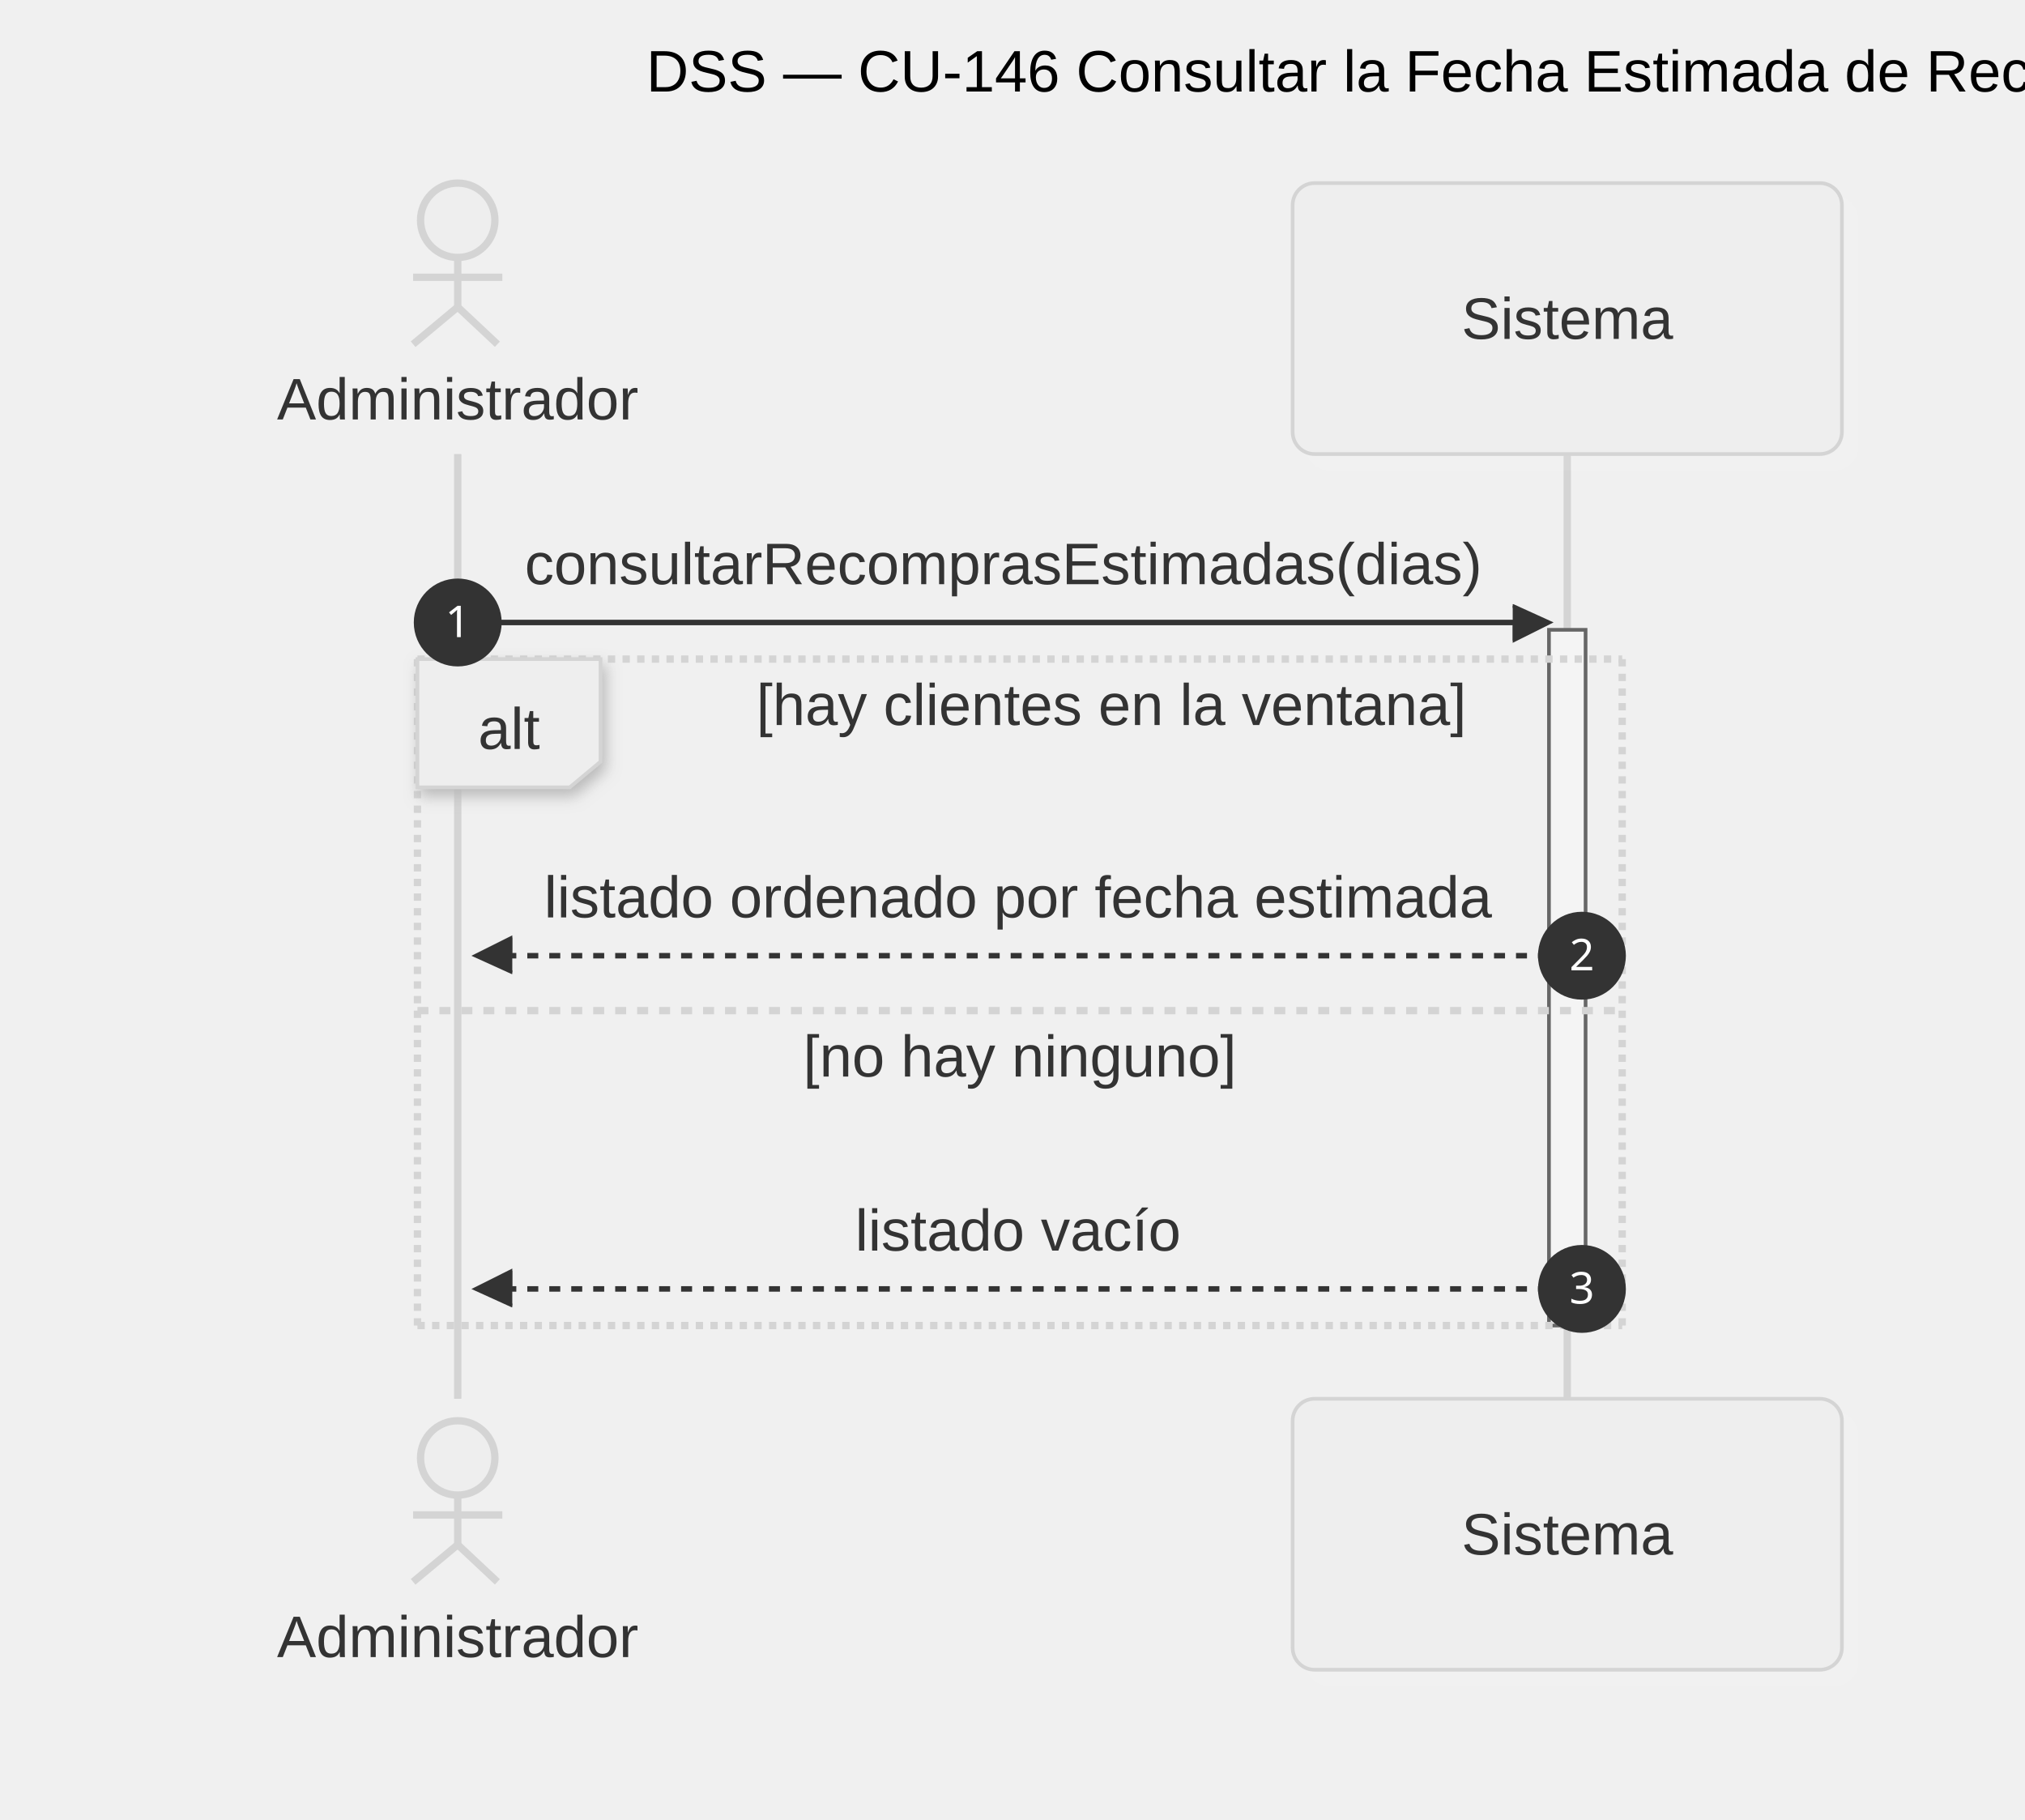
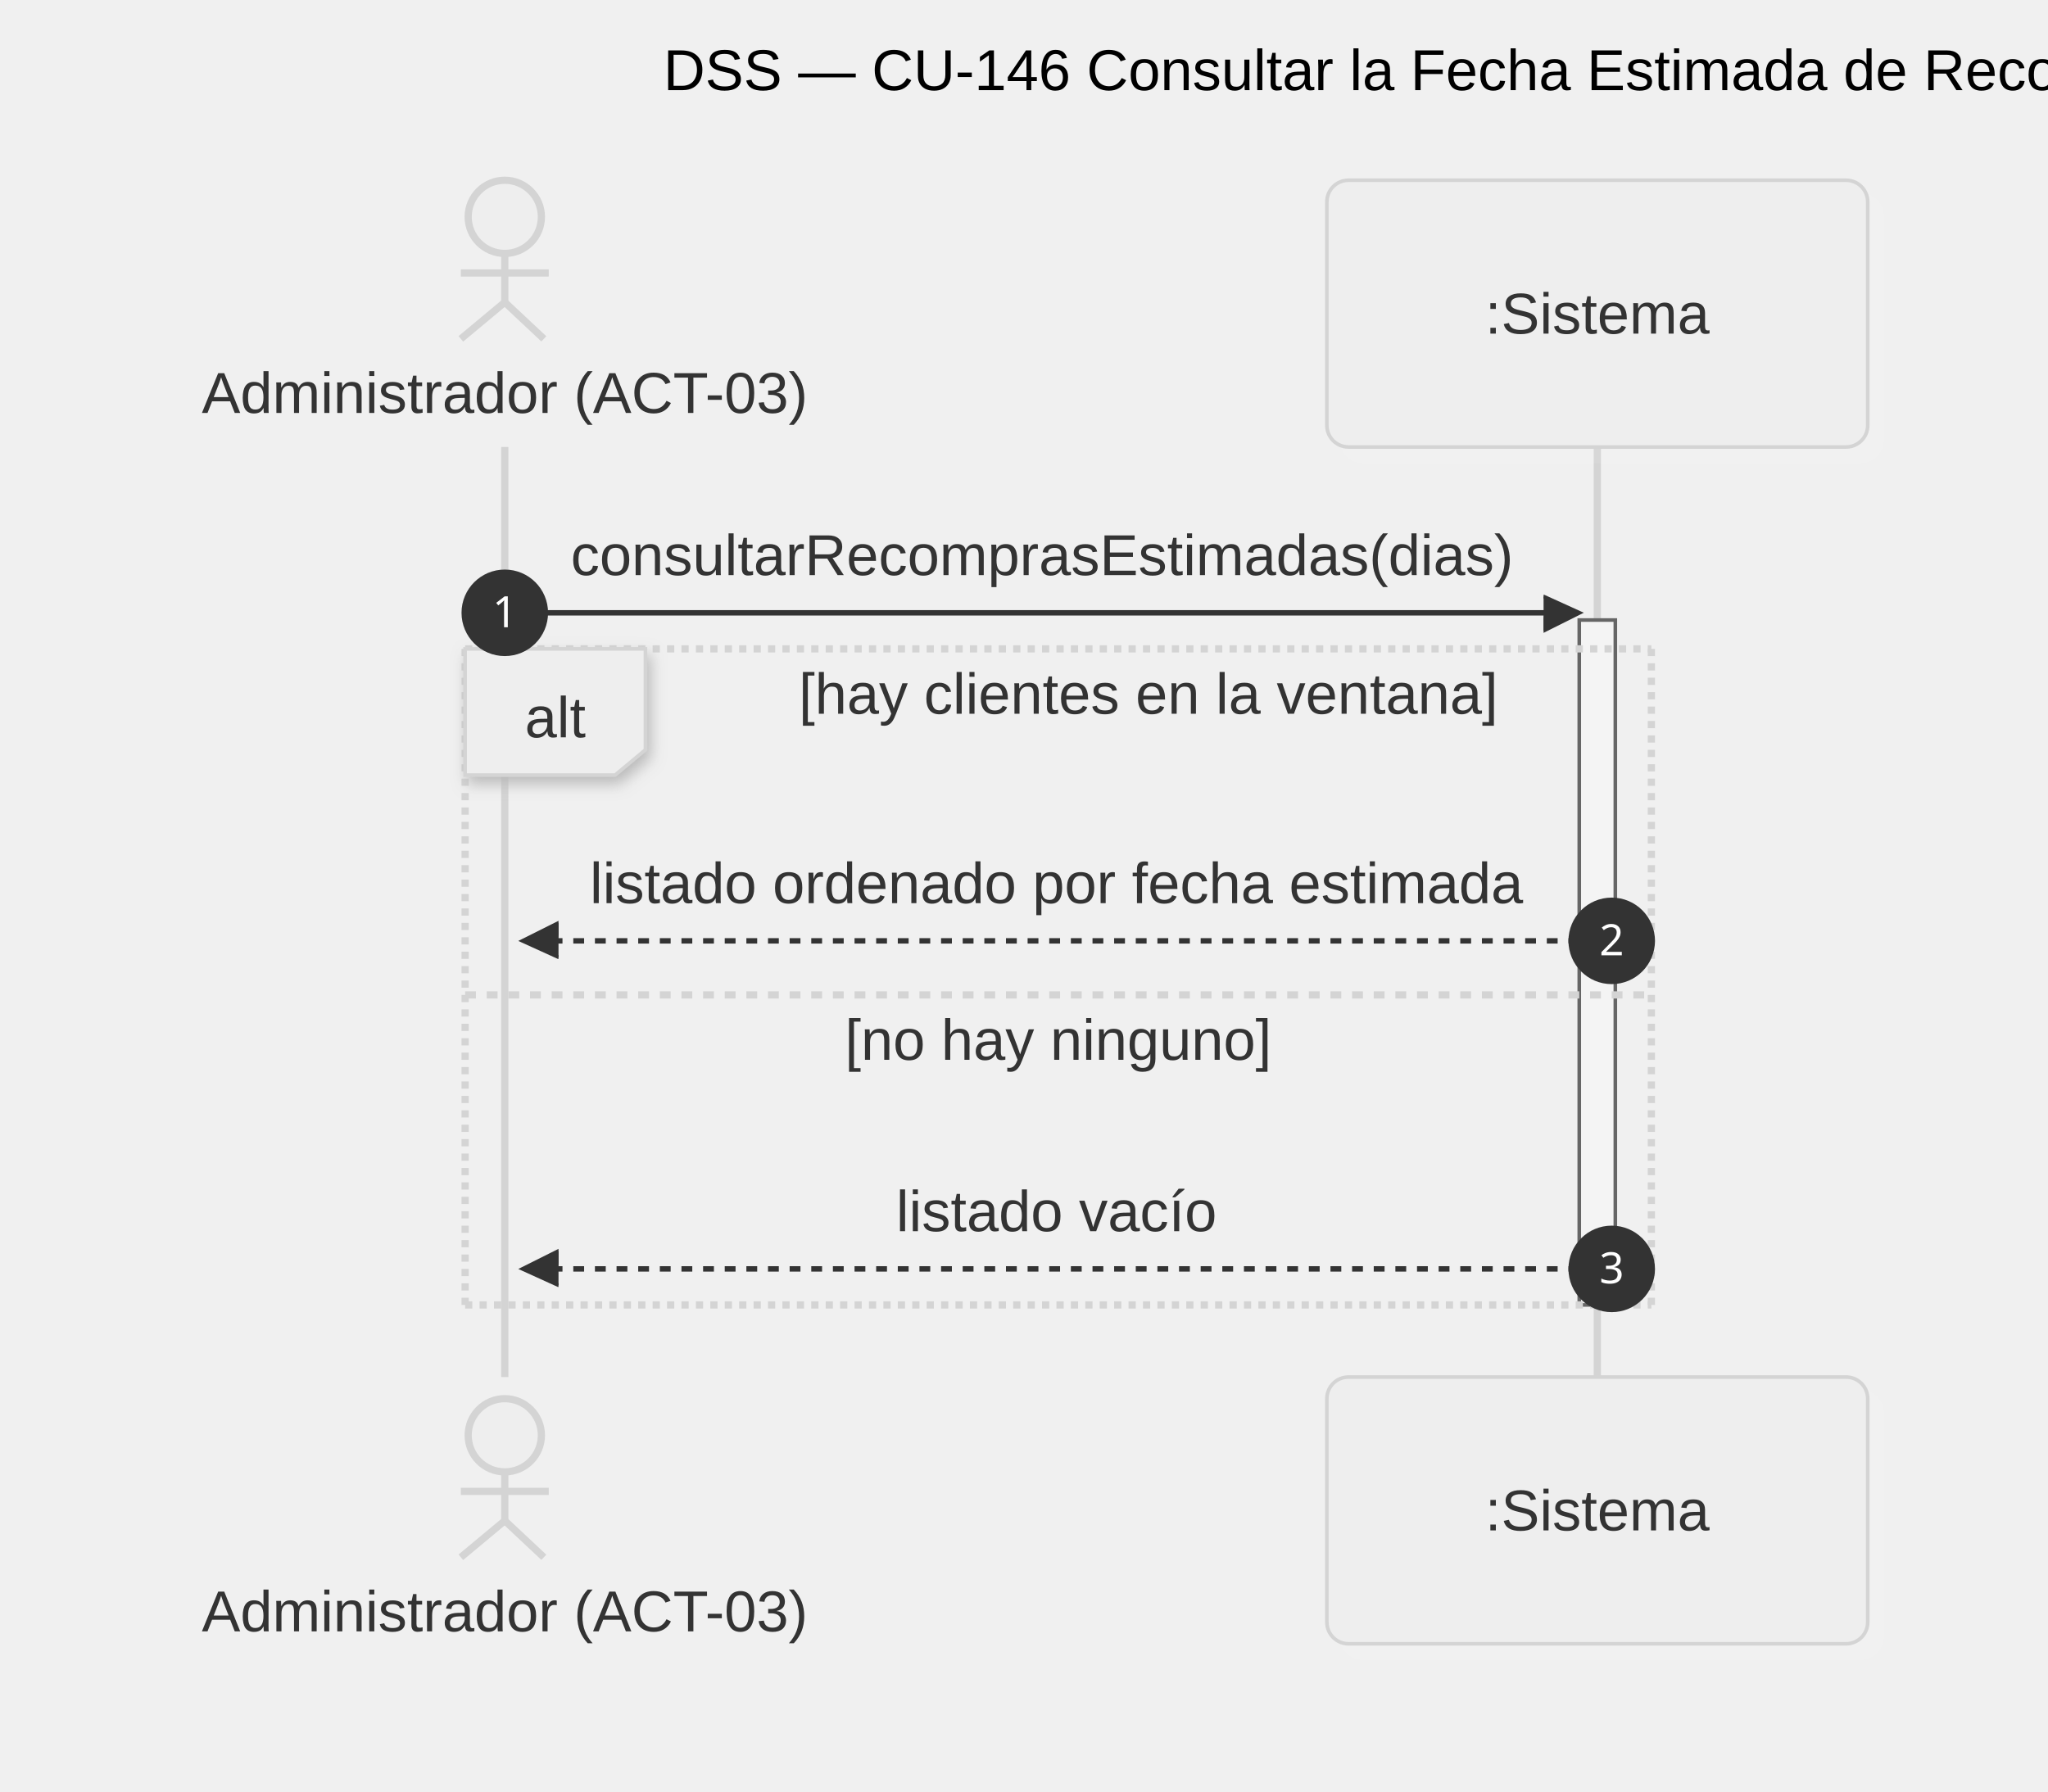
- <svg xmlns="http://www.w3.org/2000/svg" id="my-svg" width="100%" style="max-width: 553px; background-color: transparent;" viewBox="-50 -50 553 497" role="graphics-document document" aria-roledescription="sequence">
+ <svg xmlns="http://www.w3.org/2000/svg" id="my-svg" width="100%" style="max-width: 568px; background-color: transparent;" viewBox="-50 -50 568 497" role="graphics-document document" aria-roledescription="sequence">
  <g>
-     <rect x="303" y="332" fill="#eaeaea" stroke="#666" width="150" height="74" name="SIS" rx="6" ry="6" class="actor actor-bottom" data-look="neo" filter="url(#my-svg-drop-shadow)" />
-     <text x="378" y="369" dominant-baseline="central" alignment-baseline="central" class="actor actor-box" style="text-anchor: middle; font-size: 16px; font-weight: 400;">
-       <tspan x="378" dy="0">Sistema</tspan>
+     <rect x="318" y="332" fill="#eaeaea" stroke="#666" width="150" height="74" name="SIS" rx="6" ry="6" class="actor actor-bottom" data-look="neo" filter="url(#my-svg-drop-shadow)" />
+     <text x="393" y="369" dominant-baseline="central" alignment-baseline="central" class="actor actor-box" style="text-anchor: middle; font-size: 16px; font-weight: 400;">
+       <tspan x="393" dy="0">:Sistema</tspan>
    </text>
  </g>
  <g />
  <g>
-     <line id="actor1" x1="378" y1="74" x2="378" y2="332" class="actor-line 200" stroke-width="0.5px" stroke="#999" name="SIS" data-et="life-line" data-id="SIS" />
+     <line id="actor1" x1="393" y1="74" x2="393" y2="332" class="actor-line 200" stroke-width="0.5px" stroke="#999" name="SIS" data-et="life-line" data-id="SIS" />
    <g id="root-1" data-look="neo" data-et="participant" data-type="participant" data-id="SIS">
-       <rect x="303" y="0" fill="#eaeaea" stroke="#666" width="150" height="74" name="SIS" rx="6" ry="6" class="actor actor-top" data-look="neo" filter="url(#my-svg-drop-shadow)" />
-       <text x="378" y="37" dominant-baseline="central" alignment-baseline="central" class="actor actor-box" style="text-anchor: middle; font-size: 16px; font-weight: 400;">
-         <tspan x="378" dy="0">Sistema</tspan>
+       <rect x="318" y="0" fill="#eaeaea" stroke="#666" width="150" height="74" name="SIS" rx="6" ry="6" class="actor actor-top" data-look="neo" filter="url(#my-svg-drop-shadow)" />
+       <text x="393" y="37" dominant-baseline="central" alignment-baseline="central" class="actor actor-box" style="text-anchor: middle; font-size: 16px; font-weight: 400;">
+         <tspan x="393" dy="0">:Sistema</tspan>
      </text>
    </g>
  </g>
  <g>
-     <line id="actor0" x1="75" y1="74" x2="75" y2="332" class="actor-line 200" stroke-width="0.5px" stroke="#999" name="ADM" data-et="life-line" data-id="ADM" />
+     <line id="actor0" x1="90" y1="74" x2="90" y2="332" class="actor-line 200" stroke-width="0.5px" stroke="#999" name="ADM" data-et="life-line" data-id="ADM" />
  </g>
  <style>#my-svg{font-family:"trebuchet ms",verdana,arial,sans-serif;font-size:16px;fill:#000000;}@keyframes edge-animation-frame{from{stroke-dashoffset:0;}}@keyframes dash{to{stroke-dashoffset:0;}}#my-svg .edge-animation-slow{stroke-dasharray:9,5!important;stroke-dashoffset:900;animation:dash 50s linear infinite;stroke-linecap:round;}#my-svg .edge-animation-fast{stroke-dasharray:9,5!important;stroke-dashoffset:900;animation:dash 20s linear infinite;stroke-linecap:round;}#my-svg .error-icon{fill:#552222;}#my-svg .error-text{fill:#552222;stroke:#552222;}#my-svg .edge-thickness-normal{stroke-width:1px;}#my-svg .edge-thickness-thick{stroke-width:3.5px;}#my-svg .edge-pattern-solid{stroke-dasharray:0;}#my-svg .edge-thickness-invisible{stroke-width:0;fill:none;}#my-svg .edge-pattern-dashed{stroke-dasharray:3;}#my-svg .edge-pattern-dotted{stroke-dasharray:2;}#my-svg .marker{fill:#666;stroke:#666;}#my-svg .marker.cross{stroke:#666;}#my-svg svg{font-family:"trebuchet ms",verdana,arial,sans-serif;font-size:16px;}#my-svg p{margin:0;}#my-svg .actor{stroke:hsl(0, 0%, 83%);fill:#eee;stroke-width:1;}#my-svg rect.actor.outer-path[data-look="neo"]{filter:drop-shadow( 1px 2px 2px rgba(185,185,185,1));}#my-svg rect.note[data-look="neo"]{stroke:#999;fill:#666;filter:drop-shadow( 1px 2px 2px rgba(185,185,185,1));}#my-svg text.actor&gt;tspan{fill:#333;stroke:none;}#my-svg .actor-line{stroke:hsl(0, 0%, 83%);}#my-svg .innerArc{stroke-width:1.5;stroke-dasharray:none;}#my-svg .messageLine0{stroke-width:1.5;stroke-dasharray:none;stroke:#333;}#my-svg .messageLine1{stroke-width:1.5;stroke-dasharray:2,2;stroke:#333;}#my-svg [id$="-arrowhead"] path{fill:#333;stroke:#333;}#my-svg .sequenceNumber{fill:white;}#my-svg [id$="-sequencenumber"]{fill:#333;}#my-svg [id$="-crosshead"] path{fill:#333;stroke:#333;}#my-svg .messageText{fill:#333;stroke:none;}#my-svg .labelBox{stroke:hsl(0, 0%, 83%);fill:#eee;filter:drop-shadow( 1px 2px 2px rgba(185,185,185,1));}#my-svg .labelText,#my-svg .labelText&gt;tspan{fill:#333;stroke:none;}#my-svg .loopText,#my-svg .loopText&gt;tspan{fill:#333;stroke:none;}#my-svg .sectionTitle,#my-svg .sectionTitle&gt;tspan{fill:#333;stroke:none;}#my-svg .loopLine{stroke-width:2px;stroke-dasharray:2,2;stroke:hsl(0, 0%, 83%);fill:hsl(0, 0%, 83%);}#my-svg .note{stroke:#999;fill:#666;}#my-svg .noteText,#my-svg .noteText&gt;tspan{fill:#fff;stroke:none;}#my-svg .activation0{fill:#f4f4f4;stroke:#666;}#my-svg .activation1{fill:#f4f4f4;stroke:#666;}#my-svg .activation2{fill:#f4f4f4;stroke:#666;}#my-svg .actorPopupMenu{position:absolute;}#my-svg .actorPopupMenuPanel{position:absolute;fill:#eee;box-shadow:0px 8px 16px 0px rgba(0,0,0,0.2);filter:drop-shadow(3px 5px 2px rgb(0 0 0 / 0.4));}#my-svg .actor-man circle,#my-svg line{fill:#eee;stroke-width:2px;}#my-svg g rect.rect{filter:drop-shadow( 1px 2px 2px rgba(185,185,185,1));stroke:#999;}#my-svg .node .neo-node{stroke:#999;}#my-svg [data-look="neo"].node rect,#my-svg [data-look="neo"].cluster rect,#my-svg [data-look="neo"].node polygon{stroke:url(#my-svg-gradient);filter:drop-shadow( 1px 2px 2px rgba(185,185,185,1));}#my-svg [data-look="neo"].swimlane.cluster rect{filter:none;}#my-svg [data-look="neo"].node path{stroke:url(#my-svg-gradient);stroke-width:1px;}#my-svg [data-look="neo"].node .outer-path{filter:drop-shadow( 1px 2px 2px rgba(185,185,185,1));}#my-svg [data-look="neo"].node .neo-line path{stroke:#999;filter:none;}#my-svg [data-look="neo"].node circle{stroke:url(#my-svg-gradient);filter:drop-shadow( 1px 2px 2px rgba(185,185,185,1));}#my-svg [data-look="neo"].node circle .state-start{fill:#000000;}#my-svg [data-look="neo"].icon-shape .icon{fill:url(#my-svg-gradient);filter:drop-shadow( 1px 2px 2px rgba(185,185,185,1));}#my-svg [data-look="neo"].icon-shape .icon-neo path{stroke:url(#my-svg-gradient);filter:drop-shadow( 1px 2px 2px rgba(185,185,185,1));}#my-svg :root{--mermaid-font-family:"trebuchet ms",verdana,arial,sans-serif;}</style>
  <g />
  <defs>
    <symbol id="my-svg-computer" width="24" height="24">
      <path transform="scale(.5)" d="M2 2v13h20v-13h-20zm18 11h-16v-9h16v9zm-10.228 6l.466-1h3.524l.467 1h-4.457zm14.228 3h-24l2-6h2.104l-1.33 4h18.45l-1.297-4h2.073l2 6zm-5-10h-14v-7h14v7z" />
    </symbol>
  </defs>
  <defs>
    <symbol id="my-svg-database" fill-rule="evenodd" clip-rule="evenodd">
      <path transform="scale(.5)" d="M12.258.001l.256.004.255.005.253.008.251.01.249.012.247.015.246.016.242.019.241.02.239.023.236.024.233.027.231.028.229.031.225.032.223.034.22.036.217.038.214.04.211.041.208.043.205.045.201.046.198.048.194.05.191.051.187.053.183.054.18.056.175.057.172.059.168.06.163.061.16.063.155.064.15.066.074.033.073.033.071.034.07.034.069.035.068.035.067.035.066.035.064.036.064.036.062.036.06.036.06.037.058.037.058.037.055.038.055.038.053.038.052.038.051.039.05.039.048.039.047.039.045.04.044.04.043.04.041.04.04.041.039.041.037.041.036.041.034.041.033.042.032.042.03.042.029.042.027.042.026.043.024.043.023.043.021.043.02.043.018.044.017.043.015.044.013.044.012.044.011.045.009.044.007.045.006.045.004.045.002.045.001.045v17l-.001.045-.002.045-.004.045-.006.045-.007.045-.009.044-.011.045-.012.044-.013.044-.015.044-.017.043-.018.044-.02.043-.021.043-.023.043-.024.043-.026.043-.027.042-.029.042-.03.042-.032.042-.033.042-.034.041-.036.041-.037.041-.039.041-.04.041-.041.04-.043.04-.044.04-.045.04-.047.039-.048.039-.05.039-.051.039-.052.038-.053.038-.055.038-.055.038-.058.037-.058.037-.06.037-.06.036-.062.036-.064.036-.064.036-.066.035-.067.035-.068.035-.069.035-.07.034-.071.034-.073.033-.074.033-.15.066-.155.064-.16.063-.163.061-.168.06-.172.059-.175.057-.18.056-.183.054-.187.053-.191.051-.194.05-.198.048-.201.046-.205.045-.208.043-.211.041-.214.04-.217.038-.22.036-.223.034-.225.032-.229.031-.231.028-.233.027-.236.024-.239.023-.241.02-.242.019-.246.016-.247.015-.249.012-.251.01-.253.008-.255.005-.256.004-.258.001-.258-.001-.256-.004-.255-.005-.253-.008-.251-.01-.249-.012-.247-.015-.245-.016-.243-.019-.241-.02-.238-.023-.236-.024-.234-.027-.231-.028-.228-.031-.226-.032-.223-.034-.22-.036-.217-.038-.214-.04-.211-.041-.208-.043-.204-.045-.201-.046-.198-.048-.195-.05-.19-.051-.187-.053-.184-.054-.179-.056-.176-.057-.172-.059-.167-.06-.164-.061-.159-.063-.155-.064-.151-.066-.074-.033-.072-.033-.072-.034-.07-.034-.069-.035-.068-.035-.067-.035-.066-.035-.064-.036-.063-.036-.062-.036-.061-.036-.06-.037-.058-.037-.057-.037-.056-.038-.055-.038-.053-.038-.052-.038-.051-.039-.049-.039-.049-.039-.046-.039-.046-.04-.044-.04-.043-.04-.041-.04-.04-.041-.039-.041-.037-.041-.036-.041-.034-.041-.033-.042-.032-.042-.03-.042-.029-.042-.027-.042-.026-.043-.024-.043-.023-.043-.021-.043-.02-.043-.018-.044-.017-.043-.015-.044-.013-.044-.012-.044-.011-.045-.009-.044-.007-.045-.006-.045-.004-.045-.002-.045-.001-.045v-17l.001-.045.002-.045.004-.045.006-.045.007-.045.009-.044.011-.045.012-.044.013-.044.015-.044.017-.043.018-.044.02-.043.021-.043.023-.043.024-.043.026-.043.027-.042.029-.042.03-.042.032-.042.033-.042.034-.041.036-.041.037-.041.039-.041.04-.041.041-.04.043-.04.044-.04.046-.04.046-.039.049-.039.049-.039.051-.039.052-.038.053-.038.055-.038.056-.038.057-.037.058-.037.06-.037.061-.036.062-.036.063-.036.064-.036.066-.035.067-.035.068-.035.069-.035.07-.034.072-.034.072-.033.074-.033.151-.066.155-.064.159-.063.164-.061.167-.06.172-.059.176-.057.179-.056.184-.054.187-.053.19-.051.195-.05.198-.048.201-.046.204-.045.208-.043.211-.041.214-.04.217-.038.22-.036.223-.034.226-.032.228-.031.231-.028.234-.027.236-.024.238-.023.241-.02.243-.019.245-.016.247-.015.249-.012.251-.01.253-.008.255-.005.256-.004.258-.001.258.001zm-9.258 20.499v.01l.001.021.003.021.004.022.005.021.006.022.007.022.009.023.01.022.011.023.012.023.013.023.015.023.016.024.017.023.018.024.019.024.021.024.022.025.023.024.024.025.052.049.056.05.061.051.066.051.07.051.075.051.079.052.084.052.088.052.092.052.097.052.102.051.105.052.11.052.114.051.119.051.123.051.127.05.131.05.135.05.139.048.144.049.147.047.152.047.155.047.16.045.163.045.167.043.171.043.176.041.178.041.183.039.187.039.19.037.194.035.197.035.202.033.204.031.209.03.212.029.216.027.219.025.222.024.226.021.23.02.233.018.236.016.24.015.243.012.246.01.249.008.253.005.256.004.259.001.26-.001.257-.004.254-.005.25-.008.247-.011.244-.012.241-.014.237-.016.233-.018.231-.021.226-.021.224-.024.22-.026.216-.027.212-.028.21-.031.205-.031.202-.034.198-.034.194-.036.191-.037.187-.039.183-.04.179-.04.175-.042.172-.043.168-.044.163-.045.16-.046.155-.046.152-.047.148-.048.143-.049.139-.049.136-.05.131-.05.126-.05.123-.051.118-.052.114-.051.11-.052.106-.052.101-.052.096-.052.092-.052.088-.053.083-.051.079-.052.074-.052.07-.051.065-.051.06-.051.056-.05.051-.05.023-.024.023-.025.021-.024.02-.024.019-.024.018-.024.017-.024.015-.023.014-.024.013-.023.012-.023.01-.023.01-.022.008-.022.006-.022.006-.022.004-.022.004-.021.001-.021.001-.021v-4.127l-.077.055-.08.053-.083.054-.085.053-.087.052-.09.052-.093.051-.095.05-.097.05-.1.049-.102.049-.105.048-.106.047-.109.047-.111.046-.114.045-.115.045-.118.044-.12.043-.122.042-.124.042-.126.041-.128.04-.13.04-.132.038-.134.038-.135.037-.138.037-.139.035-.142.035-.143.034-.144.033-.147.032-.148.031-.15.03-.151.03-.153.029-.154.027-.156.027-.158.026-.159.025-.161.024-.162.023-.163.022-.165.021-.166.02-.167.019-.169.018-.169.017-.171.016-.173.015-.173.014-.175.013-.175.012-.177.011-.178.01-.179.008-.179.008-.181.006-.182.005-.182.004-.184.003-.184.002h-.37l-.184-.002-.184-.003-.182-.004-.182-.005-.181-.006-.179-.008-.179-.008-.178-.01-.176-.011-.176-.012-.175-.013-.173-.014-.172-.015-.171-.016-.17-.017-.169-.018-.167-.019-.166-.02-.165-.021-.163-.022-.162-.023-.161-.024-.159-.025-.157-.026-.156-.027-.155-.027-.153-.029-.151-.03-.15-.03-.148-.031-.146-.032-.145-.033-.143-.034-.141-.035-.14-.035-.137-.037-.136-.037-.134-.038-.132-.038-.13-.04-.128-.04-.126-.041-.124-.042-.122-.042-.12-.044-.117-.043-.116-.045-.113-.045-.112-.046-.109-.047-.106-.047-.105-.048-.102-.049-.1-.049-.097-.05-.095-.05-.093-.052-.09-.051-.087-.052-.085-.053-.083-.054-.08-.054-.077-.054v4.127zm0-5.654v.011l.001.021.003.021.004.021.005.022.006.022.007.022.009.022.01.022.011.023.012.023.013.023.015.024.016.023.017.024.018.024.019.024.021.024.022.024.023.025.024.024.052.05.056.05.061.05.066.051.07.051.075.052.079.051.084.052.088.052.092.052.097.052.102.052.105.052.11.051.114.051.119.052.123.05.127.051.131.05.135.049.139.049.144.048.147.048.152.047.155.046.16.045.163.045.167.044.171.042.176.042.178.04.183.04.187.038.19.037.194.036.197.034.202.033.204.032.209.03.212.028.216.027.219.025.222.024.226.022.23.02.233.018.236.016.24.014.243.012.246.01.249.008.253.006.256.003.259.001.26-.001.257-.003.254-.006.25-.008.247-.01.244-.012.241-.015.237-.016.233-.018.231-.02.226-.022.224-.024.22-.025.216-.027.212-.029.21-.03.205-.032.202-.033.198-.035.194-.036.191-.037.187-.039.183-.039.179-.041.175-.042.172-.043.168-.044.163-.045.16-.045.155-.047.152-.047.148-.048.143-.048.139-.05.136-.049.131-.05.126-.051.123-.051.118-.051.114-.052.11-.052.106-.052.101-.052.096-.052.092-.052.088-.052.083-.052.079-.052.074-.051.07-.052.065-.051.06-.05.056-.051.051-.049.023-.025.023-.024.021-.025.02-.024.019-.024.018-.024.017-.024.015-.023.014-.023.013-.024.012-.022.01-.023.01-.023.008-.022.006-.022.006-.022.004-.021.004-.022.001-.021.001-.021v-4.139l-.077.054-.08.054-.083.054-.085.052-.087.053-.09.051-.093.051-.095.051-.097.05-.1.049-.102.049-.105.048-.106.047-.109.047-.111.046-.114.045-.115.044-.118.044-.12.044-.122.042-.124.042-.126.041-.128.04-.13.039-.132.039-.134.038-.135.037-.138.036-.139.036-.142.035-.143.033-.144.033-.147.033-.148.031-.15.03-.151.03-.153.028-.154.028-.156.027-.158.026-.159.025-.161.024-.162.023-.163.022-.165.021-.166.02-.167.019-.169.018-.169.017-.171.016-.173.015-.173.014-.175.013-.175.012-.177.011-.178.009-.179.009-.179.007-.181.007-.182.005-.182.004-.184.003-.184.002h-.37l-.184-.002-.184-.003-.182-.004-.182-.005-.181-.007-.179-.007-.179-.009-.178-.009-.176-.011-.176-.012-.175-.013-.173-.014-.172-.015-.171-.016-.17-.017-.169-.018-.167-.019-.166-.02-.165-.021-.163-.022-.162-.023-.161-.024-.159-.025-.157-.026-.156-.027-.155-.028-.153-.028-.151-.03-.15-.03-.148-.031-.146-.033-.145-.033-.143-.033-.141-.035-.14-.036-.137-.036-.136-.037-.134-.038-.132-.039-.13-.039-.128-.04-.126-.041-.124-.042-.122-.043-.12-.043-.117-.044-.116-.044-.113-.046-.112-.046-.109-.046-.106-.047-.105-.048-.102-.049-.1-.049-.097-.05-.095-.051-.093-.051-.09-.051-.087-.053-.085-.052-.083-.054-.08-.054-.077-.054v4.139zm0-5.666v.011l.001.02.003.022.004.021.005.022.006.021.007.022.009.023.01.022.011.023.012.023.013.023.015.023.016.024.017.024.018.023.019.024.021.025.022.024.023.024.024.025.052.05.056.05.061.05.066.051.07.051.075.052.079.051.084.052.088.052.092.052.097.052.102.052.105.051.11.052.114.051.119.051.123.051.127.05.131.05.135.05.139.049.144.048.147.048.152.047.155.046.16.045.163.045.167.043.171.043.176.042.178.04.183.04.187.038.19.037.194.036.197.034.202.033.204.032.209.03.212.028.216.027.219.025.222.024.226.021.23.02.233.018.236.017.24.014.243.012.246.01.249.008.253.006.256.003.259.001.26-.001.257-.003.254-.006.25-.008.247-.01.244-.013.241-.014.237-.016.233-.018.231-.02.226-.022.224-.024.22-.025.216-.027.212-.029.21-.03.205-.032.202-.033.198-.035.194-.036.191-.037.187-.039.183-.039.179-.041.175-.042.172-.043.168-.044.163-.045.16-.045.155-.047.152-.047.148-.048.143-.049.139-.049.136-.049.131-.051.126-.05.123-.051.118-.052.114-.051.11-.052.106-.052.101-.052.096-.052.092-.052.088-.052.083-.052.079-.052.074-.052.07-.051.065-.051.06-.051.056-.05.051-.049.023-.025.023-.025.021-.024.02-.024.019-.024.018-.024.017-.024.015-.023.014-.024.013-.023.012-.023.01-.022.01-.023.008-.022.006-.022.006-.022.004-.022.004-.021.001-.021.001-.021v-4.153l-.077.054-.08.054-.083.053-.085.053-.087.053-.09.051-.093.051-.095.051-.097.05-.1.049-.102.048-.105.048-.106.048-.109.046-.111.046-.114.046-.115.044-.118.044-.12.043-.122.043-.124.042-.126.041-.128.04-.13.039-.132.039-.134.038-.135.037-.138.036-.139.036-.142.034-.143.034-.144.033-.147.032-.148.032-.15.03-.151.03-.153.028-.154.028-.156.027-.158.026-.159.024-.161.024-.162.023-.163.023-.165.021-.166.02-.167.019-.169.018-.169.017-.171.016-.173.015-.173.014-.175.013-.175.012-.177.01-.178.01-.179.009-.179.007-.181.006-.182.006-.182.004-.184.003-.184.001-.185.001-.185-.001-.184-.001-.184-.003-.182-.004-.182-.006-.181-.006-.179-.007-.179-.009-.178-.01-.176-.01-.176-.012-.175-.013-.173-.014-.172-.015-.171-.016-.17-.017-.169-.018-.167-.019-.166-.02-.165-.021-.163-.023-.162-.023-.161-.024-.159-.024-.157-.026-.156-.027-.155-.028-.153-.028-.151-.03-.15-.03-.148-.032-.146-.032-.145-.033-.143-.034-.141-.034-.14-.036-.137-.036-.136-.037-.134-.038-.132-.039-.13-.039-.128-.041-.126-.041-.124-.041-.122-.043-.12-.043-.117-.044-.116-.044-.113-.046-.112-.046-.109-.046-.106-.048-.105-.048-.102-.048-.1-.05-.097-.049-.095-.051-.093-.051-.09-.052-.087-.052-.085-.053-.083-.053-.08-.054-.077-.054v4.153zm8.74-8.179l-.257.004-.254.005-.25.008-.247.011-.244.012-.241.014-.237.016-.233.018-.231.021-.226.022-.224.023-.22.026-.216.027-.212.028-.21.031-.205.032-.202.033-.198.034-.194.036-.191.038-.187.038-.183.04-.179.041-.175.042-.172.043-.168.043-.163.045-.16.046-.155.046-.152.048-.148.048-.143.048-.139.049-.136.05-.131.05-.126.051-.123.051-.118.051-.114.052-.11.052-.106.052-.101.052-.096.052-.092.052-.088.052-.083.052-.079.052-.074.051-.07.052-.065.051-.06.05-.056.05-.051.05-.023.025-.023.024-.021.024-.02.025-.019.024-.018.024-.017.023-.015.024-.014.023-.013.023-.012.023-.01.023-.01.022-.008.022-.006.023-.006.021-.004.022-.004.021-.001.021-.001.021.001.021.001.021.004.021.004.022.006.021.006.023.008.022.01.022.01.023.012.023.013.023.014.023.015.024.017.023.018.024.019.024.02.025.021.024.023.024.023.025.051.05.056.05.06.05.065.051.07.052.074.051.079.052.083.052.088.052.092.052.096.052.101.052.106.052.11.052.114.052.118.051.123.051.126.051.131.05.136.05.139.049.143.048.148.048.152.048.155.046.16.046.163.045.168.043.172.043.175.042.179.041.183.04.187.038.191.038.194.036.198.034.202.033.205.032.21.031.212.028.216.027.22.026.224.023.226.022.231.021.233.018.237.016.241.014.244.012.247.011.25.008.254.005.257.004.26.001.26-.001.257-.004.254-.005.25-.008.247-.011.244-.012.241-.014.237-.016.233-.018.231-.021.226-.022.224-.023.22-.026.216-.027.212-.028.21-.031.205-.032.202-.033.198-.034.194-.036.191-.038.187-.038.183-.04.179-.041.175-.042.172-.043.168-.043.163-.045.16-.046.155-.046.152-.048.148-.048.143-.048.139-.049.136-.05.131-.05.126-.051.123-.051.118-.051.114-.052.11-.052.106-.052.101-.052.096-.052.092-.052.088-.052.083-.052.079-.052.074-.051.07-.052.065-.051.06-.05.056-.05.051-.05.023-.025.023-.024.021-.024.02-.025.019-.024.018-.024.017-.023.015-.024.014-.023.013-.023.012-.023.01-.023.01-.022.008-.022.006-.023.006-.021.004-.022.004-.021.001-.021.001-.021-.001-.021-.001-.021-.004-.021-.004-.022-.006-.021-.006-.023-.008-.022-.01-.022-.01-.023-.012-.023-.013-.023-.014-.023-.015-.024-.017-.023-.018-.024-.019-.024-.02-.025-.021-.024-.023-.024-.023-.025-.051-.05-.056-.05-.06-.05-.065-.051-.07-.052-.074-.051-.079-.052-.083-.052-.088-.052-.092-.052-.096-.052-.101-.052-.106-.052-.11-.052-.114-.052-.118-.051-.123-.051-.126-.051-.131-.05-.136-.05-.139-.049-.143-.048-.148-.048-.152-.048-.155-.046-.16-.046-.163-.045-.168-.043-.172-.043-.175-.042-.179-.041-.183-.04-.187-.038-.191-.038-.194-.036-.198-.034-.202-.033-.205-.032-.21-.031-.212-.028-.216-.027-.22-.026-.224-.023-.226-.022-.231-.021-.233-.018-.237-.016-.241-.014-.244-.012-.247-.011-.25-.008-.254-.005-.257-.004-.26-.001-.26.001z" />
    </symbol>
  </defs>
  <defs>
    <symbol id="my-svg-clock" width="24" height="24">
      <path transform="scale(.5)" d="M12 2c5.514 0 10 4.486 10 10s-4.486 10-10 10-10-4.486-10-10 4.486-10 10-10zm0-2c-6.627 0-12 5.373-12 12s5.373 12 12 12 12-5.373 12-12-5.373-12-12-12zm5.848 12.459c.202.038.202.333.001.372-1.907.361-6.045 1.111-6.547 1.111-.719 0-1.301-.582-1.301-1.301 0-.512.77-5.447 1.125-7.445.034-.192.312-.181.343.014l.985 6.238 5.394 1.011z" />
    </symbol>
  </defs>
  <defs>
    <marker id="my-svg-arrowhead" refX="7.9" refY="5" markerUnits="userSpaceOnUse" markerWidth="12" markerHeight="12" orient="auto-start-reverse">
      <path d="M -1 0 L 10 5 L 0 10 z" />
    </marker>
  </defs>
  <defs>
    <marker id="my-svg-crosshead" markerWidth="15" markerHeight="8" orient="auto" refX="4" refY="4.5">
      <path fill="none" stroke="#000000" stroke-width="1pt" d="M 1,2 L 6,7 M 6,2 L 1,7" style="stroke-dasharray: 0, 0;" />
    </marker>
  </defs>
  <defs>
    <marker id="my-svg-filled-head" refX="15.5" refY="7" markerWidth="20" markerHeight="28" orient="auto">
      <path d="M 18,7 L9,13 L14,7 L9,1 Z" />
    </marker>
  </defs>
  <defs>
    <marker id="my-svg-sequencenumber" refX="15" refY="15" markerWidth="60" markerHeight="40" orient="auto">
      <circle cx="15" cy="15" r="6" />
    </marker>
  </defs>
  <defs>
    <marker id="my-svg-solidTopArrowHead" refX="7.9" refY="7.25" markerUnits="userSpaceOnUse" markerWidth="12" markerHeight="12" orient="auto-start-reverse">
      <path d="M 0 0 L 10 8 L 0 8 z" />
    </marker>
  </defs>
  <defs>
    <marker id="my-svg-solidBottomArrowHead" refX="7.9" refY="0.75" markerUnits="userSpaceOnUse" markerWidth="12" markerHeight="12" orient="auto-start-reverse">
      <path d="M 0 0 L 10 0 L 0 8 z" />
    </marker>
  </defs>
  <defs>
    <marker id="my-svg-stickTopArrowHead" refX="7.5" refY="7" markerUnits="userSpaceOnUse" markerWidth="12" markerHeight="12" orient="auto-start-reverse">
      <path d="M 0 0 L 7 7" stroke="black" stroke-width="1.5" fill="none" />
    </marker>
  </defs>
  <defs>
    <marker id="my-svg-stickBottomArrowHead" refX="7.5" refY="0" markerUnits="userSpaceOnUse" markerWidth="12" markerHeight="12" orient="auto-start-reverse">
      <path d="M 0 7 L 7 0" stroke="black" stroke-width="1.5" fill="none" />
    </marker>
  </defs>
  <defs>
    <filter id="my-svg-drop-shadow" height="130%" width="130%">
      <feDropShadow dx="4" dy="4" stdDeviation="0" flood-opacity="0.06" flood-color="#FFFFFF" />
    </filter>
  </defs>
  <g>
-     <rect x="373" y="122" fill="#EDF2AE" stroke="#666" width="10" height="190" class="activation0" data-look="neo" />
+     <rect x="388" y="122" fill="#EDF2AE" stroke="#666" width="10" height="190" class="activation0" data-look="neo" />
  </g>
  <g data-et="control-structure" data-id="i7">
-     <line x1="64" y1="130" x2="393" y2="130" class="loopLine" />
-     <line x1="393" y1="130" x2="393" y2="312" class="loopLine" />
-     <line x1="64" y1="312" x2="393" y2="312" class="loopLine" />
-     <line x1="64" y1="130" x2="64" y2="312" class="loopLine" />
-     <line x1="64" y1="226" x2="393" y2="226" class="loopLine" style="stroke-dasharray: 3, 3;" />
-     <polygon points="64,130 114,130 114,158 105.6,165 64,165" class="labelBox" />
-     <text x="89" y="150" text-anchor="middle" dominant-baseline="middle" alignment-baseline="middle" class="labelText" style="font-size: 16px; font-weight: 400;">alt</text>
-     <text x="253.5" y="148" text-anchor="middle" class="loopText" style="font-size: 16px; font-weight: 400;">
-       <tspan x="253.5">[hay clientes en la ventana]</tspan>
+     <line x1="79" y1="130" x2="408" y2="130" class="loopLine" />
+     <line x1="408" y1="130" x2="408" y2="312" class="loopLine" />
+     <line x1="79" y1="312" x2="408" y2="312" class="loopLine" />
+     <line x1="79" y1="130" x2="79" y2="312" class="loopLine" />
+     <line x1="79" y1="226" x2="408" y2="226" class="loopLine" style="stroke-dasharray: 3, 3;" />
+     <polygon points="79,130 129,130 129,158 120.6,165 79,165" class="labelBox" />
+     <text x="104" y="150" text-anchor="middle" dominant-baseline="middle" alignment-baseline="middle" class="labelText" style="font-size: 16px; font-weight: 400;">alt</text>
+     <text x="268.5" y="148" text-anchor="middle" class="loopText" style="font-size: 16px; font-weight: 400;">
+       <tspan x="268.5">[hay clientes en la ventana]</tspan>
    </text>
-     <text x="228.5" y="244" text-anchor="middle" class="sectionTitle" style="font-size: 16px; font-weight: 400;">[no hay ninguno]</text>
+     <text x="243.5" y="244" text-anchor="middle" class="sectionTitle" style="font-size: 16px; font-weight: 400;">[no hay ninguno]</text>
  </g>
  <g class="actor-man actor-top" name="ADM" data-et="participant" data-type="actor" data-id="ADM" style="stroke: rgb(212, 212, 212);">
-     <line id="actor-man-torso0" x1="75" y1="20.308" x2="75" y2="33.846" />
-     <line id="actor-man-arms0" x1="62.815" y1="25.723" x2="87.185" y2="25.723" />
-     <line x1="62.815" y1="44" x2="75" y2="33.846" />
-     <line x1="75" y1="33.846" x2="85.831" y2="44" />
-     <circle cx="75" cy="10.154" r="10.154" width="150" height="74" />
-     <text x="75" y="59" dominant-baseline="central" alignment-baseline="central" class="actor actor-man" style="text-anchor: middle; font-size: 16px; font-weight: 400;">
-       <tspan x="75" dy="0">Administrador</tspan>
+     <line id="actor-man-torso0" x1="90" y1="20.308" x2="90" y2="33.846" />
+     <line id="actor-man-arms0" x1="77.815" y1="25.723" x2="102.185" y2="25.723" />
+     <line x1="77.815" y1="44" x2="90" y2="33.846" />
+     <line x1="90" y1="33.846" x2="100.831" y2="44" />
+     <circle cx="90" cy="10.154" r="10.154" width="180" height="74" />
+     <text x="90" y="59" dominant-baseline="central" alignment-baseline="central" class="actor actor-man" style="text-anchor: middle; font-size: 16px; font-weight: 400;">
+       <tspan x="90" dy="0">Administrador (ACT-03)</tspan>
    </text>
  </g>
-   <text x="224" y="89" text-anchor="middle" dominant-baseline="middle" alignment-baseline="middle" class="messageText" dy="1em" style="font-size: 16px; font-weight: 400;">consultarRecomprasEstimadas(dias)</text>
-   <line x1="82" y1="120" x2="371" y2="120" class="messageLine0" data-et="message" data-id="i1" data-from="ADM" data-to="SIS" stroke-width="2" stroke="none" marker-end="url(#my-svg-arrowhead)" style="fill: none;" />
-   <line x1="75" y1="120" x2="75" y2="120" stroke-width="0" marker-start="url(#my-svg-sequencenumber)" />
-   <text x="75" y="124" font-family="sans-serif" font-size="12px" text-anchor="middle" class="sequenceNumber">1</text>
-   <text x="228" y="180" text-anchor="middle" dominant-baseline="middle" alignment-baseline="middle" class="messageText" dy="1em" style="font-size: 16px; font-weight: 400;">listado ordenado por fecha estimada</text>
-   <line x1="379" y1="211" x2="82" y2="211" class="messageLine1" data-et="message" data-id="i4" data-from="SIS" data-to="ADM" stroke-width="2" stroke="none" marker-end="url(#my-svg-arrowhead)" style="stroke-dasharray: 3, 3; fill: none;" />
-   <line x1="382" y1="211" x2="382" y2="211" stroke-width="0" marker-start="url(#my-svg-sequencenumber)" />
-   <text x="382" y="215" font-family="sans-serif" font-size="12px" text-anchor="middle" class="sequenceNumber">2</text>
-   <text x="228" y="271" text-anchor="middle" dominant-baseline="middle" alignment-baseline="middle" class="messageText" dy="1em" style="font-size: 16px; font-weight: 400;">listado vacío</text>
-   <line x1="379" y1="302" x2="82" y2="302" class="messageLine1" data-et="message" data-id="i6" data-from="SIS" data-to="ADM" stroke-width="2" stroke="none" marker-end="url(#my-svg-arrowhead)" style="stroke-dasharray: 3, 3; fill: none;" />
-   <line x1="382" y1="302" x2="382" y2="302" stroke-width="0" marker-start="url(#my-svg-sequencenumber)" />
-   <text x="382" y="306" font-family="sans-serif" font-size="12px" text-anchor="middle" class="sequenceNumber">3</text>
+   <text x="239" y="89" text-anchor="middle" dominant-baseline="middle" alignment-baseline="middle" class="messageText" dy="1em" style="font-size: 16px; font-weight: 400;">consultarRecomprasEstimadas(dias)</text>
+   <line x1="97" y1="120" x2="386" y2="120" class="messageLine0" data-et="message" data-id="i1" data-from="ADM" data-to="SIS" stroke-width="2" stroke="none" marker-end="url(#my-svg-arrowhead)" style="fill: none;" />
+   <line x1="90" y1="120" x2="90" y2="120" stroke-width="0" marker-start="url(#my-svg-sequencenumber)" />
+   <text x="90" y="124" font-family="sans-serif" font-size="12px" text-anchor="middle" class="sequenceNumber">1</text>
+   <text x="243" y="180" text-anchor="middle" dominant-baseline="middle" alignment-baseline="middle" class="messageText" dy="1em" style="font-size: 16px; font-weight: 400;">listado ordenado por fecha estimada</text>
+   <line x1="394" y1="211" x2="97" y2="211" class="messageLine1" data-et="message" data-id="i4" data-from="SIS" data-to="ADM" stroke-width="2" stroke="none" marker-end="url(#my-svg-arrowhead)" style="stroke-dasharray: 3, 3; fill: none;" />
+   <line x1="397" y1="211" x2="397" y2="211" stroke-width="0" marker-start="url(#my-svg-sequencenumber)" />
+   <text x="397" y="215" font-family="sans-serif" font-size="12px" text-anchor="middle" class="sequenceNumber">2</text>
+   <text x="243" y="271" text-anchor="middle" dominant-baseline="middle" alignment-baseline="middle" class="messageText" dy="1em" style="font-size: 16px; font-weight: 400;">listado vacío</text>
+   <line x1="394" y1="302" x2="97" y2="302" class="messageLine1" data-et="message" data-id="i6" data-from="SIS" data-to="ADM" stroke-width="2" stroke="none" marker-end="url(#my-svg-arrowhead)" style="stroke-dasharray: 3, 3; fill: none;" />
+   <line x1="397" y1="302" x2="397" y2="302" stroke-width="0" marker-start="url(#my-svg-sequencenumber)" />
+   <text x="397" y="306" font-family="sans-serif" font-size="12px" text-anchor="middle" class="sequenceNumber">3</text>
  <g class="actor-man actor-bottom" name="ADM" style="stroke: rgb(212, 212, 212);">
-     <line id="actor-man-torso1" x1="75" y1="358.308" x2="75" y2="371.846" />
-     <line id="actor-man-arms1" x1="62.815" y1="363.723" x2="87.185" y2="363.723" />
-     <line x1="62.815" y1="382" x2="75" y2="371.846" />
-     <line x1="75" y1="371.846" x2="85.831" y2="382" />
-     <circle cx="75" cy="348.154" r="10.154" width="150" height="74" />
-     <text x="75" y="397" dominant-baseline="central" alignment-baseline="central" class="actor actor-man" style="text-anchor: middle; font-size: 16px; font-weight: 400;">
-       <tspan x="75" dy="0">Administrador</tspan>
+     <line id="actor-man-torso1" x1="90" y1="358.308" x2="90" y2="371.846" />
+     <line id="actor-man-arms1" x1="77.815" y1="363.723" x2="102.185" y2="363.723" />
+     <line x1="77.815" y1="382" x2="90" y2="371.846" />
+     <line x1="90" y1="371.846" x2="100.831" y2="382" />
+     <circle cx="90" cy="348.154" r="10.154" width="180" height="74" />
+     <text x="90" y="397" dominant-baseline="central" alignment-baseline="central" class="actor actor-man" style="text-anchor: middle; font-size: 16px; font-weight: 400;">
+       <tspan x="90" dy="0">Administrador (ACT-03)</tspan>
    </text>
  </g>
-   <text x="126.5" y="-25">DSS — CU-146 Consultar la Fecha Estimada de Recompra</text>
+   <text x="134" y="-25">DSS — CU-146 Consultar la Fecha Estimada de Recompra</text>
</svg>
